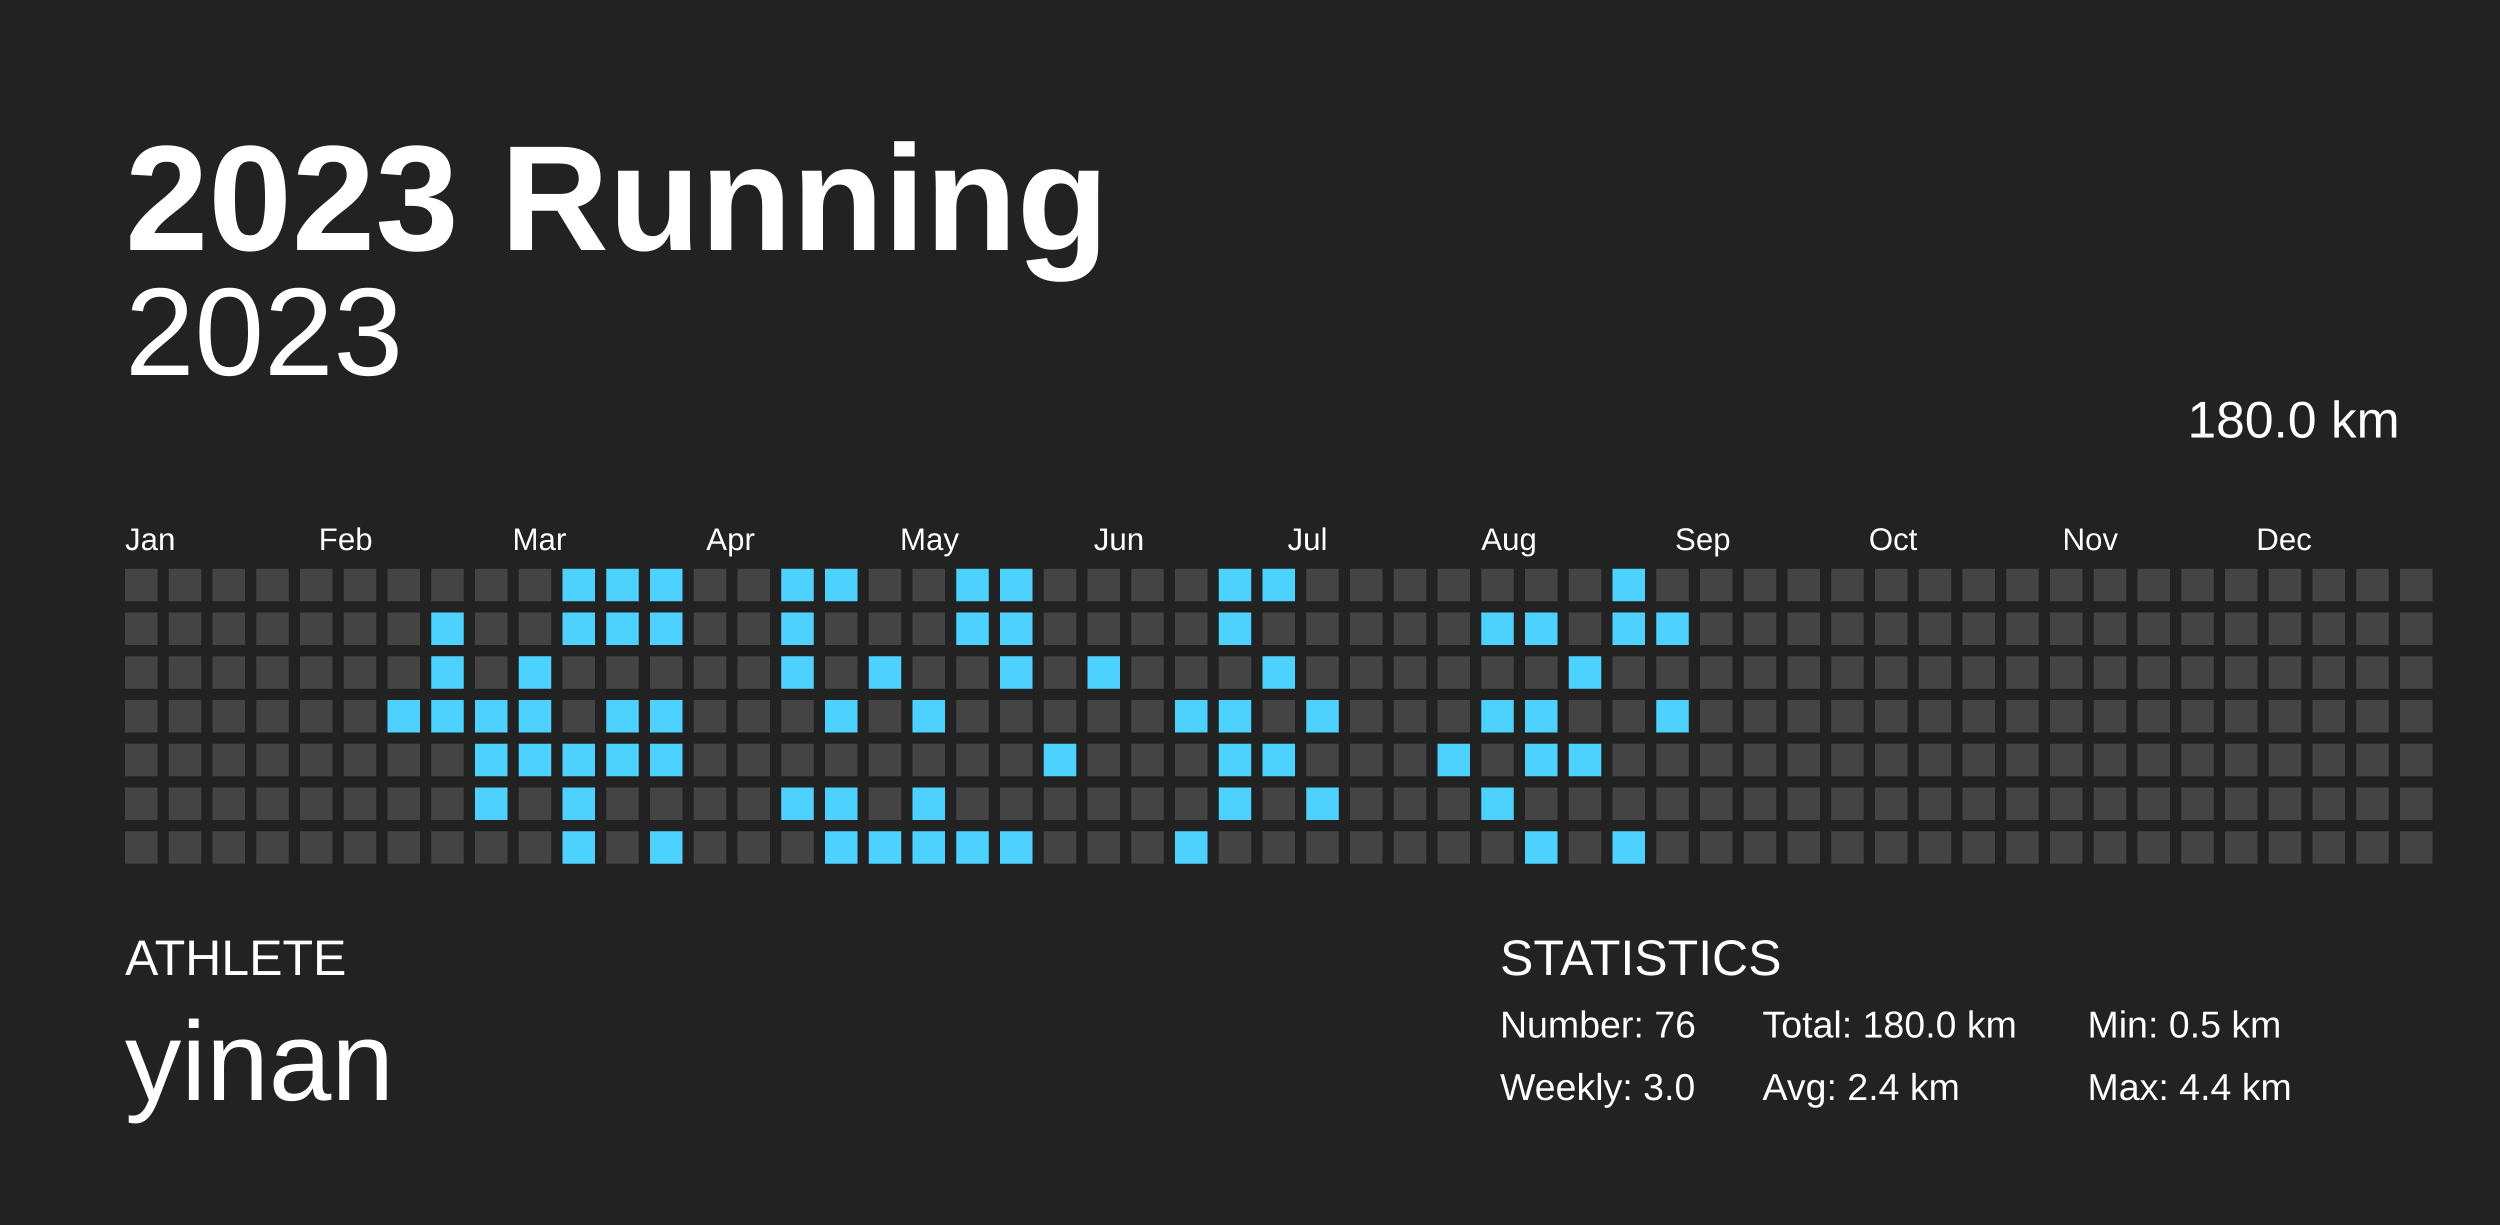
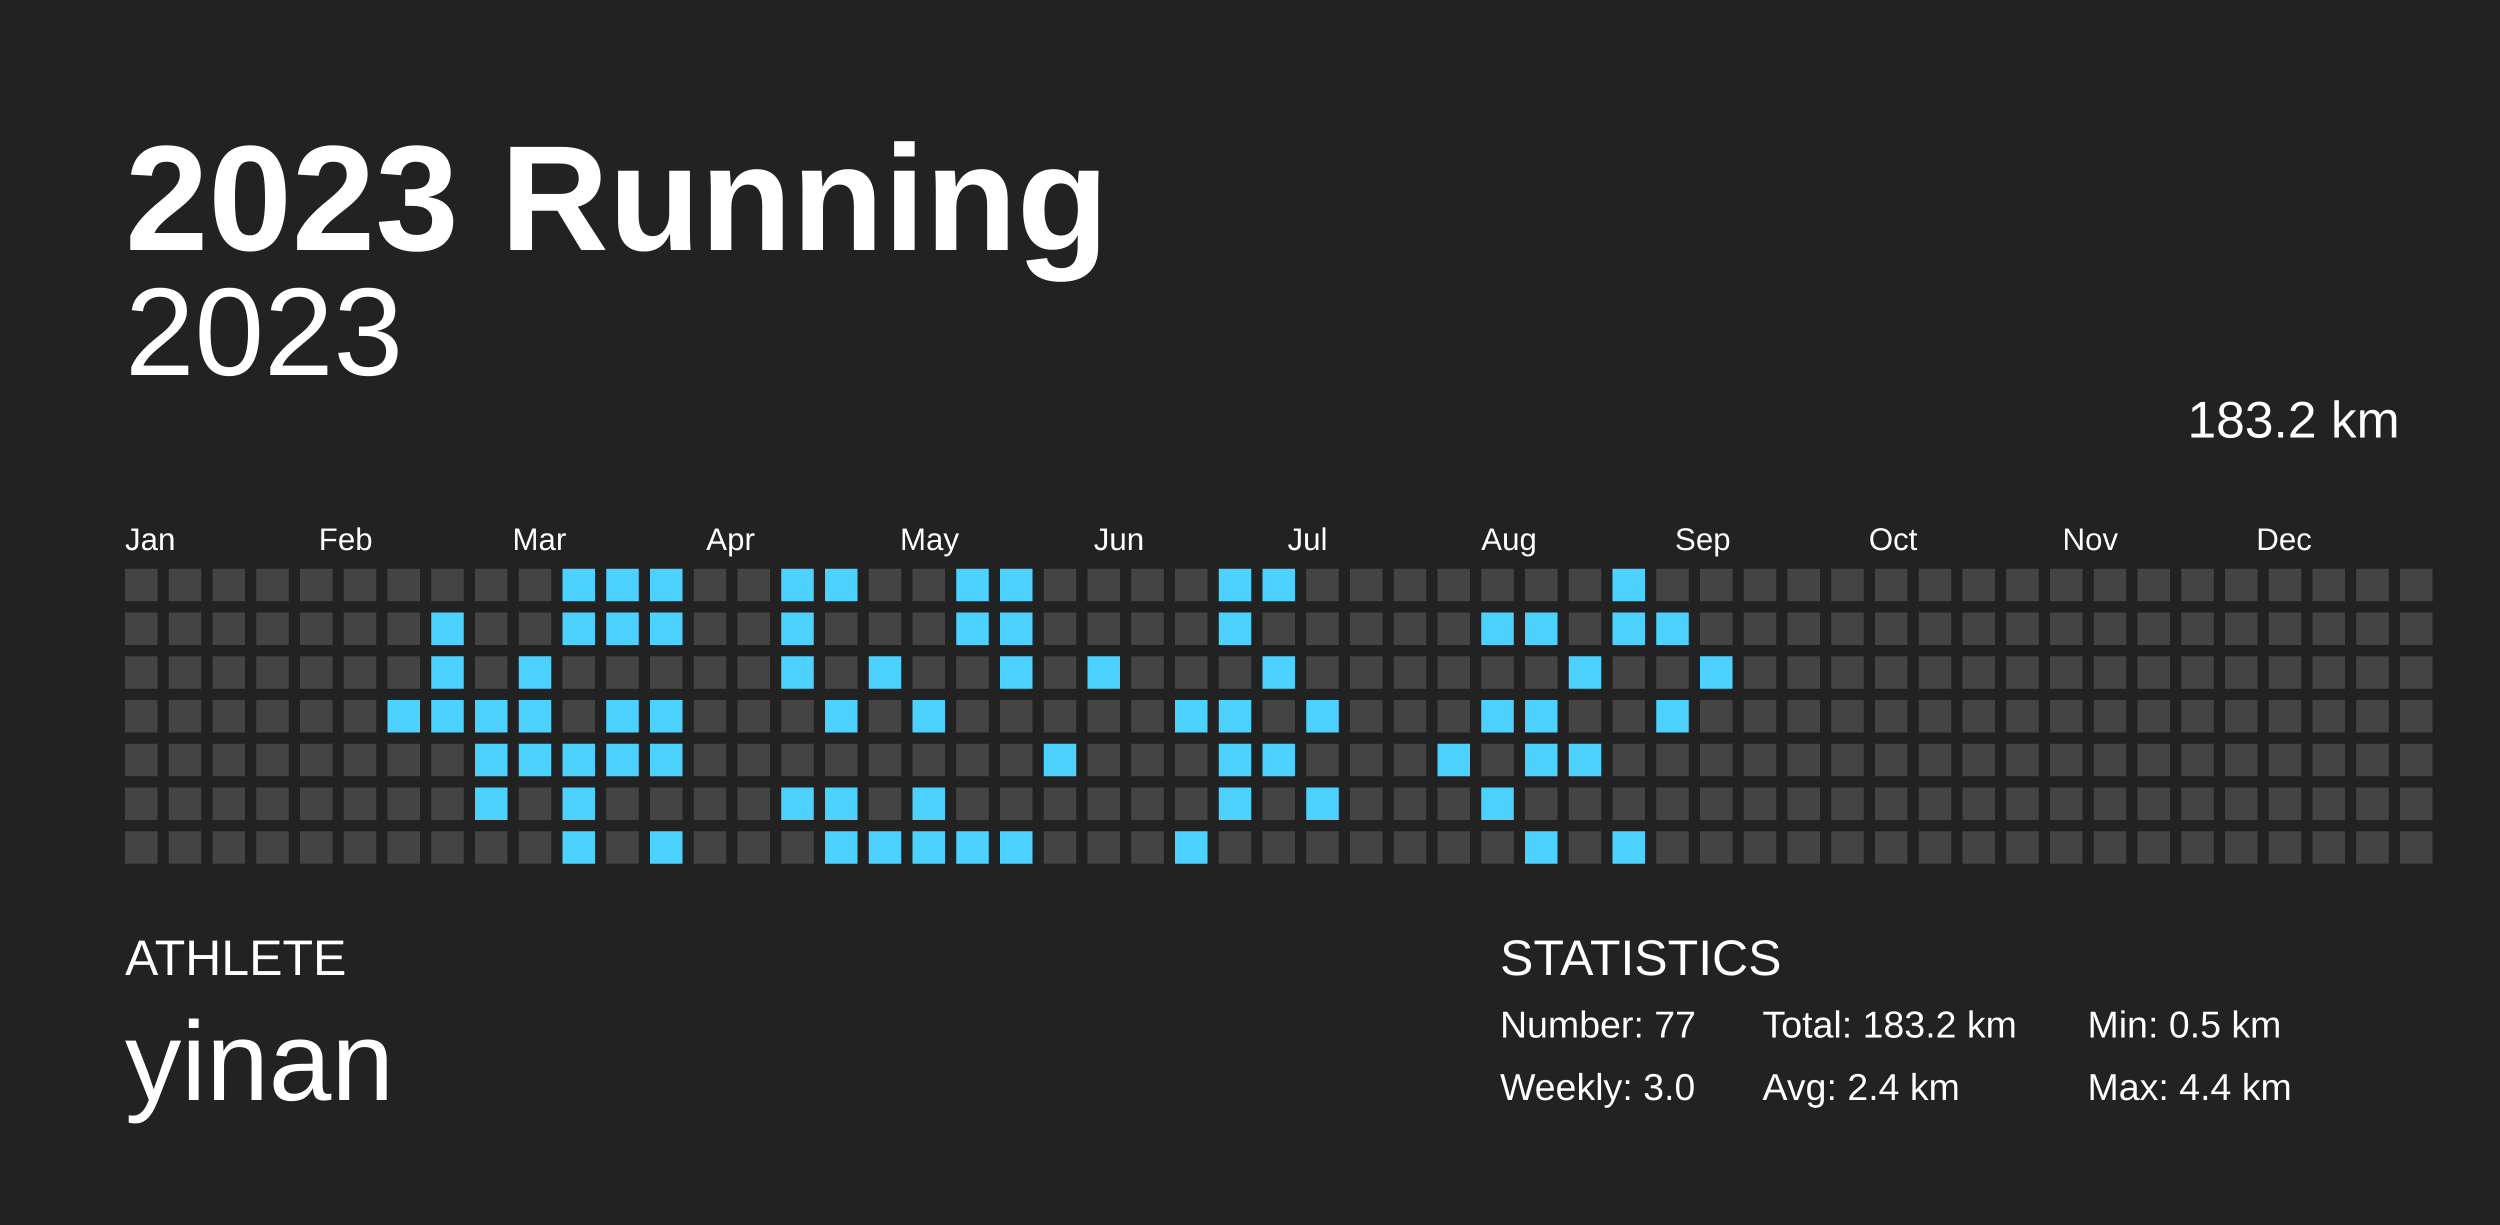
<svg xmlns="http://www.w3.org/2000/svg" baseProfile="full" height="98mm" version="1.1" viewBox="0,0,200,98" width="200mm">
  <defs />
  <rect fill="#222222" height="98" width="200" x="0" y="0" />
  <text fill="#FFFFFF" style="font-size:12px; font-family:Arial; font-weight:bold;" x="10" y="20">2023 Running</text>
  <text fill="#FFFFFF" style="font-size:4px; font-family:Arial" x="10" y="78">ATHLETE</text>
  <text fill="#FFFFFF" style="font-size:9px; font-family:Arial" x="10" y="88">yinan</text>
  <text fill="#FFFFFF" style="font-size:4px; font-family:Arial" x="120" y="78">STATISTICS</text>
-   <text fill="#FFFFFF" style="font-size:3px; font-family:Arial" x="120" y="83">Number: 76</text>
+   <text fill="#FFFFFF" style="font-size:3px; font-family:Arial" x="120" y="83">Number: 77</text>
  <text fill="#FFFFFF" style="font-size:3px; font-family:Arial" x="120" y="88">Weekly: 3.0</text>
-   <text fill="#FFFFFF" style="font-size:3px; font-family:Arial" x="141" y="83">Total: 180.0 km</text>
+   <text fill="#FFFFFF" style="font-size:3px; font-family:Arial" x="141" y="83">Total: 183.2 km</text>
  <text fill="#FFFFFF" style="font-size:3px; font-family:Arial" x="141" y="88">Avg: 2.4 km</text>
  <text fill="#FFFFFF" style="font-size:3px; font-family:Arial" x="167" y="83">Min: 0.5 km</text>
  <text fill="#FFFFFF" style="font-size:3px; font-family:Arial" x="167" y="88">Max: 4.4 km</text>
  <text alignment-baseline="hanging" fill="#FFFFFF" style="font-size:10.0px; font-family:Arial;" x="10" y="30">2023</text>
-   <text alignment-baseline="hanging" fill="#FFFFFF" style="font-size:4.125px; font-family:Arial;" x="175" y="35">180.0 km</text>
+   <text alignment-baseline="hanging" fill="#FFFFFF" style="font-size:4.125px; font-family:Arial;" x="175" y="35">183.2 km</text>
  <text fill="#FFFFFF" style="font-size:2.5px; font-family:Arial" x="10.0" y="44">Jan</text>
  <text fill="#FFFFFF" style="font-size:2.5px; font-family:Arial" x="25.5" y="44">Feb</text>
  <text fill="#FFFFFF" style="font-size:2.5px; font-family:Arial" x="41.0" y="44">Mar</text>
  <text fill="#FFFFFF" style="font-size:2.5px; font-family:Arial" x="56.5" y="44">Apr</text>
  <text fill="#FFFFFF" style="font-size:2.5px; font-family:Arial" x="72.0" y="44">May</text>
  <text fill="#FFFFFF" style="font-size:2.5px; font-family:Arial" x="87.5" y="44">Jun</text>
  <text fill="#FFFFFF" style="font-size:2.5px; font-family:Arial" x="103.0" y="44">Jul</text>
  <text fill="#FFFFFF" style="font-size:2.5px; font-family:Arial" x="118.5" y="44">Aug</text>
  <text fill="#FFFFFF" style="font-size:2.5px; font-family:Arial" x="134.0" y="44">Sep</text>
  <text fill="#FFFFFF" style="font-size:2.5px; font-family:Arial" x="149.5" y="44">Oct</text>
  <text fill="#FFFFFF" style="font-size:2.5px; font-family:Arial" x="165.0" y="44">Nov</text>
  <text fill="#FFFFFF" style="font-size:2.5px; font-family:Arial" x="180.5" y="44">Dec</text>
  <rect fill="#444444" height="2.6" width="2.6" x="10.0" y="45.5" />
  <rect fill="#444444" height="2.6" width="2.6" x="10.0" y="49.0" />
  <rect fill="#444444" height="2.6" width="2.6" x="10.0" y="52.5" />
  <rect fill="#444444" height="2.6" width="2.6" x="10.0" y="56.0" />
  <rect fill="#444444" height="2.6" width="2.6" x="10.0" y="59.5" />
  <rect fill="#444444" height="2.6" width="2.6" x="10.0" y="63.0" />
  <rect fill="#444444" height="2.6" width="2.6" x="10.0" y="66.5" />
  <rect fill="#444444" height="2.6" width="2.6" x="13.5" y="45.5" />
  <rect fill="#444444" height="2.6" width="2.6" x="13.5" y="49.0" />
  <rect fill="#444444" height="2.6" width="2.6" x="13.5" y="52.5" />
  <rect fill="#444444" height="2.6" width="2.6" x="13.5" y="56.0" />
  <rect fill="#444444" height="2.6" width="2.6" x="13.5" y="59.5" />
  <rect fill="#444444" height="2.6" width="2.6" x="13.5" y="63.0" />
  <rect fill="#444444" height="2.6" width="2.6" x="13.5" y="66.5" />
  <rect fill="#444444" height="2.6" width="2.6" x="17.0" y="45.5" />
  <rect fill="#444444" height="2.6" width="2.6" x="17.0" y="49.0" />
  <rect fill="#444444" height="2.6" width="2.6" x="17.0" y="52.5" />
  <rect fill="#444444" height="2.6" width="2.6" x="17.0" y="56.0" />
  <rect fill="#444444" height="2.6" width="2.6" x="17.0" y="59.5" />
  <rect fill="#444444" height="2.6" width="2.6" x="17.0" y="63.0" />
  <rect fill="#444444" height="2.6" width="2.6" x="17.0" y="66.5" />
  <rect fill="#444444" height="2.6" width="2.6" x="20.5" y="45.5" />
  <rect fill="#444444" height="2.6" width="2.6" x="20.5" y="49.0" />
  <rect fill="#444444" height="2.6" width="2.6" x="20.5" y="52.5" />
  <rect fill="#444444" height="2.6" width="2.6" x="20.5" y="56.0" />
  <rect fill="#444444" height="2.6" width="2.6" x="20.5" y="59.5" />
  <rect fill="#444444" height="2.6" width="2.6" x="20.5" y="63.0" />
  <rect fill="#444444" height="2.6" width="2.6" x="20.5" y="66.5" />
  <rect fill="#444444" height="2.6" width="2.6" x="24.0" y="45.5" />
  <rect fill="#444444" height="2.6" width="2.6" x="24.0" y="49.0" />
  <rect fill="#444444" height="2.6" width="2.6" x="24.0" y="52.5" />
  <rect fill="#444444" height="2.6" width="2.6" x="24.0" y="56.0" />
  <rect fill="#444444" height="2.6" width="2.6" x="24.0" y="59.5" />
  <rect fill="#444444" height="2.6" width="2.6" x="24.0" y="63.0" />
  <rect fill="#444444" height="2.6" width="2.6" x="24.0" y="66.5" />
  <rect fill="#444444" height="2.6" width="2.6" x="27.5" y="45.5" />
  <rect fill="#444444" height="2.6" width="2.6" x="27.5" y="49.0" />
  <rect fill="#444444" height="2.6" width="2.6" x="27.5" y="52.5" />
  <rect fill="#444444" height="2.6" width="2.6" x="27.5" y="56.0" />
  <rect fill="#444444" height="2.6" width="2.6" x="27.5" y="59.5" />
  <rect fill="#444444" height="2.6" width="2.6" x="27.5" y="63.0" />
  <rect fill="#444444" height="2.6" width="2.6" x="27.5" y="66.5" />
  <rect fill="#444444" height="2.6" width="2.6" x="31.0" y="45.5" />
  <rect fill="#444444" height="2.6" width="2.6" x="31.0" y="49.0" />
  <rect fill="#444444" height="2.6" width="2.6" x="31.0" y="52.5" />
  <rect fill="#4dd2ff" height="2.6" width="2.6" x="31.0" y="56.0" />
  <rect fill="#444444" height="2.6" width="2.6" x="31.0" y="59.5" />
  <rect fill="#444444" height="2.6" width="2.6" x="31.0" y="63.0" />
  <rect fill="#444444" height="2.6" width="2.6" x="31.0" y="66.5" />
  <rect fill="#444444" height="2.6" width="2.6" x="34.5" y="45.5" />
  <rect fill="#4dd2ff" height="2.6" width="2.6" x="34.5" y="49.0" />
  <rect fill="#4dd2ff" height="2.6" width="2.6" x="34.5" y="52.5" />
  <rect fill="#4dd2ff" height="2.6" width="2.6" x="34.5" y="56.0" />
  <rect fill="#444444" height="2.6" width="2.6" x="34.5" y="59.5" />
  <rect fill="#444444" height="2.6" width="2.6" x="34.5" y="63.0" />
  <rect fill="#444444" height="2.6" width="2.6" x="34.5" y="66.5" />
  <rect fill="#444444" height="2.6" width="2.6" x="38.0" y="45.5" />
  <rect fill="#444444" height="2.6" width="2.6" x="38.0" y="49.0" />
  <rect fill="#444444" height="2.6" width="2.6" x="38.0" y="52.5" />
  <rect fill="#4dd2ff" height="2.6" width="2.6" x="38.0" y="56.0" />
  <rect fill="#4dd2ff" height="2.6" width="2.6" x="38.0" y="59.5" />
  <rect fill="#4dd2ff" height="2.6" width="2.6" x="38.0" y="63.0" />
  <rect fill="#444444" height="2.6" width="2.6" x="38.0" y="66.5" />
  <rect fill="#444444" height="2.6" width="2.6" x="41.5" y="45.5" />
  <rect fill="#444444" height="2.6" width="2.6" x="41.5" y="49.0" />
  <rect fill="#4dd2ff" height="2.6" width="2.6" x="41.5" y="52.5" />
  <rect fill="#4dd2ff" height="2.6" width="2.6" x="41.5" y="56.0" />
  <rect fill="#4dd2ff" height="2.6" width="2.6" x="41.5" y="59.5" />
  <rect fill="#444444" height="2.6" width="2.6" x="41.5" y="63.0" />
  <rect fill="#444444" height="2.6" width="2.6" x="41.5" y="66.5" />
  <rect fill="#4dd2ff" height="2.6" width="2.6" x="45.0" y="45.5" />
  <rect fill="#4dd2ff" height="2.6" width="2.6" x="45.0" y="49.0" />
  <rect fill="#444444" height="2.6" width="2.6" x="45.0" y="52.5" />
  <rect fill="#444444" height="2.6" width="2.6" x="45.0" y="56.0" />
  <rect fill="#4dd2ff" height="2.6" width="2.6" x="45.0" y="59.5" />
  <rect fill="#4dd2ff" height="2.6" width="2.6" x="45.0" y="63.0" />
  <rect fill="#4dd2ff" height="2.6" width="2.6" x="45.0" y="66.5" />
  <rect fill="#4dd2ff" height="2.6" width="2.6" x="48.5" y="45.5" />
  <rect fill="#4dd2ff" height="2.6" width="2.6" x="48.5" y="49.0" />
  <rect fill="#444444" height="2.6" width="2.6" x="48.5" y="52.5" />
  <rect fill="#4dd2ff" height="2.6" width="2.6" x="48.5" y="56.0" />
  <rect fill="#4dd2ff" height="2.6" width="2.6" x="48.5" y="59.5" />
  <rect fill="#444444" height="2.6" width="2.6" x="48.5" y="63.0" />
  <rect fill="#444444" height="2.6" width="2.6" x="48.5" y="66.5" />
  <rect fill="#4dd2ff" height="2.6" width="2.6" x="52.0" y="45.5" />
  <rect fill="#4dd2ff" height="2.6" width="2.6" x="52.0" y="49.0" />
  <rect fill="#444444" height="2.6" width="2.6" x="52.0" y="52.5" />
  <rect fill="#4dd2ff" height="2.6" width="2.6" x="52.0" y="56.0" />
  <rect fill="#4dd2ff" height="2.6" width="2.6" x="52.0" y="59.5" />
  <rect fill="#444444" height="2.6" width="2.6" x="52.0" y="63.0" />
  <rect fill="#4dd2ff" height="2.6" width="2.6" x="52.0" y="66.5" />
  <rect fill="#444444" height="2.6" width="2.6" x="55.5" y="45.5" />
  <rect fill="#444444" height="2.6" width="2.6" x="55.5" y="49.0" />
  <rect fill="#444444" height="2.6" width="2.6" x="55.5" y="52.5" />
  <rect fill="#444444" height="2.6" width="2.6" x="55.5" y="56.0" />
  <rect fill="#444444" height="2.6" width="2.6" x="55.5" y="59.5" />
  <rect fill="#444444" height="2.6" width="2.6" x="55.5" y="63.0" />
  <rect fill="#444444" height="2.6" width="2.6" x="55.5" y="66.5" />
  <rect fill="#444444" height="2.6" width="2.6" x="59.0" y="45.5" />
  <rect fill="#444444" height="2.6" width="2.6" x="59.0" y="49.0" />
  <rect fill="#444444" height="2.6" width="2.6" x="59.0" y="52.5" />
  <rect fill="#444444" height="2.6" width="2.6" x="59.0" y="56.0" />
  <rect fill="#444444" height="2.6" width="2.6" x="59.0" y="59.5" />
  <rect fill="#444444" height="2.6" width="2.6" x="59.0" y="63.0" />
  <rect fill="#444444" height="2.6" width="2.6" x="59.0" y="66.5" />
  <rect fill="#4dd2ff" height="2.6" width="2.6" x="62.5" y="45.5" />
  <rect fill="#4dd2ff" height="2.6" width="2.6" x="62.5" y="49.0" />
  <rect fill="#4dd2ff" height="2.6" width="2.6" x="62.5" y="52.5" />
  <rect fill="#444444" height="2.6" width="2.6" x="62.5" y="56.0" />
  <rect fill="#444444" height="2.6" width="2.6" x="62.5" y="59.5" />
  <rect fill="#4dd2ff" height="2.6" width="2.6" x="62.5" y="63.0" />
  <rect fill="#444444" height="2.6" width="2.6" x="62.5" y="66.5" />
  <rect fill="#4dd2ff" height="2.6" width="2.6" x="66.0" y="45.5" />
  <rect fill="#444444" height="2.6" width="2.6" x="66.0" y="49.0" />
  <rect fill="#444444" height="2.6" width="2.6" x="66.0" y="52.5" />
  <rect fill="#4dd2ff" height="2.6" width="2.6" x="66.0" y="56.0" />
  <rect fill="#444444" height="2.6" width="2.6" x="66.0" y="59.5" />
  <rect fill="#4dd2ff" height="2.6" width="2.6" x="66.0" y="63.0" />
  <rect fill="#4dd2ff" height="2.6" width="2.6" x="66.0" y="66.5" />
  <rect fill="#444444" height="2.6" width="2.6" x="69.5" y="45.5" />
  <rect fill="#444444" height="2.6" width="2.6" x="69.5" y="49.0" />
  <rect fill="#4dd2ff" height="2.6" width="2.6" x="69.5" y="52.5" />
  <rect fill="#444444" height="2.6" width="2.6" x="69.5" y="56.0" />
  <rect fill="#444444" height="2.6" width="2.6" x="69.5" y="59.5" />
  <rect fill="#444444" height="2.6" width="2.6" x="69.5" y="63.0" />
  <rect fill="#4dd2ff" height="2.6" width="2.6" x="69.5" y="66.5" />
  <rect fill="#444444" height="2.6" width="2.6" x="73.0" y="45.5" />
  <rect fill="#444444" height="2.6" width="2.6" x="73.0" y="49.0" />
  <rect fill="#444444" height="2.6" width="2.6" x="73.0" y="52.5" />
  <rect fill="#4dd2ff" height="2.6" width="2.6" x="73.0" y="56.0" />
  <rect fill="#444444" height="2.6" width="2.6" x="73.0" y="59.5" />
  <rect fill="#4dd2ff" height="2.6" width="2.6" x="73.0" y="63.0" />
  <rect fill="#4dd2ff" height="2.6" width="2.6" x="73.0" y="66.5" />
  <rect fill="#4dd2ff" height="2.6" width="2.6" x="76.5" y="45.5" />
  <rect fill="#4dd2ff" height="2.6" width="2.6" x="76.5" y="49.0" />
  <rect fill="#444444" height="2.6" width="2.6" x="76.5" y="52.5" />
  <rect fill="#444444" height="2.6" width="2.6" x="76.5" y="56.0" />
  <rect fill="#444444" height="2.6" width="2.6" x="76.5" y="59.5" />
  <rect fill="#444444" height="2.6" width="2.6" x="76.5" y="63.0" />
  <rect fill="#4dd2ff" height="2.6" width="2.6" x="76.5" y="66.5" />
  <rect fill="#4dd2ff" height="2.6" width="2.6" x="80.0" y="45.5" />
  <rect fill="#4dd2ff" height="2.6" width="2.6" x="80.0" y="49.0" />
  <rect fill="#4dd2ff" height="2.6" width="2.6" x="80.0" y="52.5" />
  <rect fill="#444444" height="2.6" width="2.6" x="80.0" y="56.0" />
  <rect fill="#444444" height="2.6" width="2.6" x="80.0" y="59.5" />
  <rect fill="#444444" height="2.6" width="2.6" x="80.0" y="63.0" />
  <rect fill="#4dd2ff" height="2.6" width="2.6" x="80.0" y="66.5" />
  <rect fill="#444444" height="2.6" width="2.6" x="83.5" y="45.5" />
  <rect fill="#444444" height="2.6" width="2.6" x="83.5" y="49.0" />
  <rect fill="#444444" height="2.6" width="2.6" x="83.5" y="52.5" />
  <rect fill="#444444" height="2.6" width="2.6" x="83.5" y="56.0" />
  <rect fill="#4dd2ff" height="2.6" width="2.6" x="83.5" y="59.5" />
  <rect fill="#444444" height="2.6" width="2.6" x="83.5" y="63.0" />
  <rect fill="#444444" height="2.6" width="2.6" x="83.5" y="66.5" />
  <rect fill="#444444" height="2.6" width="2.6" x="87.0" y="45.5" />
  <rect fill="#444444" height="2.6" width="2.6" x="87.0" y="49.0" />
  <rect fill="#4dd2ff" height="2.6" width="2.6" x="87.0" y="52.5" />
  <rect fill="#444444" height="2.6" width="2.6" x="87.0" y="56.0" />
  <rect fill="#444444" height="2.6" width="2.6" x="87.0" y="59.5" />
  <rect fill="#444444" height="2.6" width="2.6" x="87.0" y="63.0" />
  <rect fill="#444444" height="2.6" width="2.6" x="87.0" y="66.5" />
  <rect fill="#444444" height="2.6" width="2.6" x="90.5" y="45.5" />
  <rect fill="#444444" height="2.6" width="2.6" x="90.5" y="49.0" />
  <rect fill="#444444" height="2.6" width="2.6" x="90.5" y="52.5" />
  <rect fill="#444444" height="2.6" width="2.6" x="90.5" y="56.0" />
  <rect fill="#444444" height="2.6" width="2.6" x="90.5" y="59.5" />
  <rect fill="#444444" height="2.6" width="2.6" x="90.5" y="63.0" />
  <rect fill="#444444" height="2.6" width="2.6" x="90.5" y="66.5" />
  <rect fill="#444444" height="2.6" width="2.6" x="94.0" y="45.5" />
  <rect fill="#444444" height="2.6" width="2.6" x="94.0" y="49.0" />
  <rect fill="#444444" height="2.6" width="2.6" x="94.0" y="52.5" />
  <rect fill="#4dd2ff" height="2.6" width="2.6" x="94.0" y="56.0" />
  <rect fill="#444444" height="2.6" width="2.6" x="94.0" y="59.5" />
  <rect fill="#444444" height="2.6" width="2.6" x="94.0" y="63.0" />
  <rect fill="#4dd2ff" height="2.6" width="2.6" x="94.0" y="66.5" />
  <rect fill="#4dd2ff" height="2.6" width="2.6" x="97.5" y="45.5" />
  <rect fill="#4dd2ff" height="2.6" width="2.6" x="97.5" y="49.0" />
  <rect fill="#444444" height="2.6" width="2.6" x="97.5" y="52.5" />
  <rect fill="#4dd2ff" height="2.6" width="2.6" x="97.5" y="56.0" />
  <rect fill="#4dd2ff" height="2.6" width="2.6" x="97.5" y="59.5" />
  <rect fill="#4dd2ff" height="2.6" width="2.6" x="97.5" y="63.0" />
  <rect fill="#444444" height="2.6" width="2.6" x="97.5" y="66.5" />
  <rect fill="#4dd2ff" height="2.6" width="2.6" x="101.0" y="45.5" />
  <rect fill="#444444" height="2.6" width="2.6" x="101.0" y="49.0" />
  <rect fill="#4dd2ff" height="2.6" width="2.6" x="101.0" y="52.5" />
  <rect fill="#444444" height="2.6" width="2.6" x="101.0" y="56.0" />
  <rect fill="#4dd2ff" height="2.6" width="2.6" x="101.0" y="59.5" />
  <rect fill="#444444" height="2.6" width="2.6" x="101.0" y="63.0" />
  <rect fill="#444444" height="2.6" width="2.6" x="101.0" y="66.5" />
  <rect fill="#444444" height="2.6" width="2.6" x="104.5" y="45.5" />
  <rect fill="#444444" height="2.6" width="2.6" x="104.5" y="49.0" />
  <rect fill="#444444" height="2.6" width="2.6" x="104.5" y="52.5" />
  <rect fill="#4dd2ff" height="2.6" width="2.6" x="104.5" y="56.0" />
  <rect fill="#444444" height="2.6" width="2.6" x="104.5" y="59.5" />
  <rect fill="#4dd2ff" height="2.6" width="2.6" x="104.5" y="63.0" />
  <rect fill="#444444" height="2.6" width="2.6" x="104.5" y="66.5" />
  <rect fill="#444444" height="2.6" width="2.6" x="108.0" y="45.5" />
  <rect fill="#444444" height="2.6" width="2.6" x="108.0" y="49.0" />
  <rect fill="#444444" height="2.6" width="2.6" x="108.0" y="52.5" />
  <rect fill="#444444" height="2.6" width="2.6" x="108.0" y="56.0" />
  <rect fill="#444444" height="2.6" width="2.6" x="108.0" y="59.5" />
  <rect fill="#444444" height="2.6" width="2.6" x="108.0" y="63.0" />
  <rect fill="#444444" height="2.6" width="2.6" x="108.0" y="66.5" />
  <rect fill="#444444" height="2.6" width="2.6" x="111.5" y="45.5" />
  <rect fill="#444444" height="2.6" width="2.6" x="111.5" y="49.0" />
  <rect fill="#444444" height="2.6" width="2.6" x="111.5" y="52.5" />
  <rect fill="#444444" height="2.6" width="2.6" x="111.5" y="56.0" />
  <rect fill="#444444" height="2.6" width="2.6" x="111.5" y="59.5" />
  <rect fill="#444444" height="2.6" width="2.6" x="111.5" y="63.0" />
  <rect fill="#444444" height="2.6" width="2.6" x="111.5" y="66.5" />
  <rect fill="#444444" height="2.6" width="2.6" x="115.0" y="45.5" />
  <rect fill="#444444" height="2.6" width="2.6" x="115.0" y="49.0" />
  <rect fill="#444444" height="2.6" width="2.6" x="115.0" y="52.5" />
  <rect fill="#444444" height="2.6" width="2.6" x="115.0" y="56.0" />
  <rect fill="#4dd2ff" height="2.6" width="2.6" x="115.0" y="59.5" />
  <rect fill="#444444" height="2.6" width="2.6" x="115.0" y="63.0" />
  <rect fill="#444444" height="2.6" width="2.6" x="115.0" y="66.5" />
  <rect fill="#444444" height="2.6" width="2.6" x="118.5" y="45.5" />
  <rect fill="#4dd2ff" height="2.6" width="2.6" x="118.5" y="49.0" />
  <rect fill="#444444" height="2.6" width="2.6" x="118.5" y="52.5" />
  <rect fill="#4dd2ff" height="2.6" width="2.6" x="118.5" y="56.0" />
  <rect fill="#444444" height="2.6" width="2.6" x="118.5" y="59.5" />
  <rect fill="#4dd2ff" height="2.6" width="2.6" x="118.5" y="63.0" />
  <rect fill="#444444" height="2.6" width="2.6" x="118.5" y="66.5" />
  <rect fill="#444444" height="2.6" width="2.6" x="122.0" y="45.5" />
  <rect fill="#4dd2ff" height="2.6" width="2.6" x="122.0" y="49.0" />
  <rect fill="#444444" height="2.6" width="2.6" x="122.0" y="52.5" />
  <rect fill="#4dd2ff" height="2.6" width="2.6" x="122.0" y="56.0" />
  <rect fill="#4dd2ff" height="2.6" width="2.6" x="122.0" y="59.5" />
  <rect fill="#444444" height="2.6" width="2.6" x="122.0" y="63.0" />
  <rect fill="#4dd2ff" height="2.6" width="2.6" x="122.0" y="66.5" />
  <rect fill="#444444" height="2.6" width="2.6" x="125.5" y="45.5" />
  <rect fill="#444444" height="2.6" width="2.6" x="125.5" y="49.0" />
  <rect fill="#4dd2ff" height="2.6" width="2.6" x="125.5" y="52.5" />
  <rect fill="#444444" height="2.6" width="2.6" x="125.5" y="56.0" />
  <rect fill="#4dd2ff" height="2.6" width="2.6" x="125.5" y="59.5" />
  <rect fill="#444444" height="2.6" width="2.6" x="125.5" y="63.0" />
  <rect fill="#444444" height="2.6" width="2.6" x="125.5" y="66.5" />
  <rect fill="#4dd2ff" height="2.6" width="2.6" x="129.0" y="45.5" />
  <rect fill="#4dd2ff" height="2.6" width="2.6" x="129.0" y="49.0" />
  <rect fill="#444444" height="2.6" width="2.6" x="129.0" y="52.5" />
  <rect fill="#444444" height="2.6" width="2.6" x="129.0" y="56.0" />
  <rect fill="#444444" height="2.6" width="2.6" x="129.0" y="59.5" />
  <rect fill="#444444" height="2.6" width="2.6" x="129.0" y="63.0" />
  <rect fill="#4dd2ff" height="2.6" width="2.6" x="129.0" y="66.5" />
  <rect fill="#444444" height="2.6" width="2.6" x="132.5" y="45.5" />
  <rect fill="#4dd2ff" height="2.6" width="2.6" x="132.5" y="49.0" />
  <rect fill="#444444" height="2.6" width="2.6" x="132.5" y="52.5" />
  <rect fill="#4dd2ff" height="2.6" width="2.6" x="132.5" y="56.0" />
  <rect fill="#444444" height="2.6" width="2.6" x="132.5" y="59.5" />
  <rect fill="#444444" height="2.6" width="2.6" x="132.5" y="63.0" />
  <rect fill="#444444" height="2.6" width="2.6" x="132.5" y="66.5" />
  <rect fill="#444444" height="2.6" width="2.6" x="136.0" y="45.5" />
  <rect fill="#444444" height="2.6" width="2.6" x="136.0" y="49.0" />
-   <rect fill="#444444" height="2.6" width="2.6" x="136.0" y="52.5" />
+   <rect fill="#4dd2ff" height="2.6" width="2.6" x="136.0" y="52.5" />
  <rect fill="#444444" height="2.6" width="2.6" x="136.0" y="56.0" />
  <rect fill="#444444" height="2.6" width="2.6" x="136.0" y="59.5" />
  <rect fill="#444444" height="2.6" width="2.6" x="136.0" y="63.0" />
  <rect fill="#444444" height="2.6" width="2.6" x="136.0" y="66.5" />
  <rect fill="#444444" height="2.6" width="2.6" x="139.5" y="45.5" />
  <rect fill="#444444" height="2.6" width="2.6" x="139.5" y="49.0" />
  <rect fill="#444444" height="2.6" width="2.6" x="139.5" y="52.5" />
  <rect fill="#444444" height="2.6" width="2.6" x="139.5" y="56.0" />
  <rect fill="#444444" height="2.6" width="2.6" x="139.5" y="59.5" />
  <rect fill="#444444" height="2.6" width="2.6" x="139.5" y="63.0" />
  <rect fill="#444444" height="2.6" width="2.6" x="139.5" y="66.5" />
  <rect fill="#444444" height="2.6" width="2.6" x="143.0" y="45.5" />
  <rect fill="#444444" height="2.6" width="2.6" x="143.0" y="49.0" />
  <rect fill="#444444" height="2.6" width="2.6" x="143.0" y="52.5" />
  <rect fill="#444444" height="2.6" width="2.6" x="143.0" y="56.0" />
  <rect fill="#444444" height="2.6" width="2.6" x="143.0" y="59.5" />
  <rect fill="#444444" height="2.6" width="2.6" x="143.0" y="63.0" />
  <rect fill="#444444" height="2.6" width="2.6" x="143.0" y="66.5" />
  <rect fill="#444444" height="2.6" width="2.6" x="146.5" y="45.5" />
  <rect fill="#444444" height="2.6" width="2.6" x="146.5" y="49.0" />
  <rect fill="#444444" height="2.6" width="2.6" x="146.5" y="52.5" />
  <rect fill="#444444" height="2.6" width="2.6" x="146.5" y="56.0" />
  <rect fill="#444444" height="2.6" width="2.6" x="146.5" y="59.5" />
  <rect fill="#444444" height="2.6" width="2.6" x="146.5" y="63.0" />
  <rect fill="#444444" height="2.6" width="2.6" x="146.5" y="66.5" />
  <rect fill="#444444" height="2.6" width="2.6" x="150.0" y="45.5" />
  <rect fill="#444444" height="2.6" width="2.6" x="150.0" y="49.0" />
  <rect fill="#444444" height="2.6" width="2.6" x="150.0" y="52.5" />
  <rect fill="#444444" height="2.6" width="2.6" x="150.0" y="56.0" />
  <rect fill="#444444" height="2.6" width="2.6" x="150.0" y="59.5" />
  <rect fill="#444444" height="2.6" width="2.6" x="150.0" y="63.0" />
  <rect fill="#444444" height="2.6" width="2.6" x="150.0" y="66.5" />
  <rect fill="#444444" height="2.6" width="2.6" x="153.5" y="45.5" />
  <rect fill="#444444" height="2.6" width="2.6" x="153.5" y="49.0" />
  <rect fill="#444444" height="2.6" width="2.6" x="153.5" y="52.5" />
  <rect fill="#444444" height="2.6" width="2.6" x="153.5" y="56.0" />
  <rect fill="#444444" height="2.6" width="2.6" x="153.5" y="59.5" />
  <rect fill="#444444" height="2.6" width="2.6" x="153.5" y="63.0" />
  <rect fill="#444444" height="2.6" width="2.6" x="153.5" y="66.5" />
  <rect fill="#444444" height="2.6" width="2.6" x="157.0" y="45.5" />
  <rect fill="#444444" height="2.6" width="2.6" x="157.0" y="49.0" />
  <rect fill="#444444" height="2.6" width="2.6" x="157.0" y="52.5" />
  <rect fill="#444444" height="2.6" width="2.6" x="157.0" y="56.0" />
  <rect fill="#444444" height="2.6" width="2.6" x="157.0" y="59.5" />
  <rect fill="#444444" height="2.6" width="2.6" x="157.0" y="63.0" />
  <rect fill="#444444" height="2.6" width="2.6" x="157.0" y="66.5" />
  <rect fill="#444444" height="2.6" width="2.6" x="160.5" y="45.5" />
  <rect fill="#444444" height="2.6" width="2.6" x="160.5" y="49.0" />
  <rect fill="#444444" height="2.6" width="2.6" x="160.5" y="52.5" />
  <rect fill="#444444" height="2.6" width="2.6" x="160.5" y="56.0" />
  <rect fill="#444444" height="2.6" width="2.6" x="160.5" y="59.5" />
  <rect fill="#444444" height="2.6" width="2.6" x="160.5" y="63.0" />
  <rect fill="#444444" height="2.6" width="2.6" x="160.5" y="66.5" />
  <rect fill="#444444" height="2.6" width="2.6" x="164.0" y="45.5" />
  <rect fill="#444444" height="2.6" width="2.6" x="164.0" y="49.0" />
  <rect fill="#444444" height="2.6" width="2.6" x="164.0" y="52.5" />
  <rect fill="#444444" height="2.6" width="2.6" x="164.0" y="56.0" />
  <rect fill="#444444" height="2.6" width="2.6" x="164.0" y="59.5" />
  <rect fill="#444444" height="2.6" width="2.6" x="164.0" y="63.0" />
  <rect fill="#444444" height="2.6" width="2.6" x="164.0" y="66.5" />
  <rect fill="#444444" height="2.6" width="2.6" x="167.5" y="45.5" />
  <rect fill="#444444" height="2.6" width="2.6" x="167.5" y="49.0" />
  <rect fill="#444444" height="2.6" width="2.6" x="167.5" y="52.5" />
  <rect fill="#444444" height="2.6" width="2.6" x="167.5" y="56.0" />
  <rect fill="#444444" height="2.6" width="2.6" x="167.5" y="59.5" />
  <rect fill="#444444" height="2.6" width="2.6" x="167.5" y="63.0" />
  <rect fill="#444444" height="2.6" width="2.6" x="167.5" y="66.5" />
  <rect fill="#444444" height="2.6" width="2.6" x="171.0" y="45.5" />
  <rect fill="#444444" height="2.6" width="2.6" x="171.0" y="49.0" />
  <rect fill="#444444" height="2.6" width="2.6" x="171.0" y="52.5" />
  <rect fill="#444444" height="2.6" width="2.6" x="171.0" y="56.0" />
  <rect fill="#444444" height="2.6" width="2.6" x="171.0" y="59.5" />
  <rect fill="#444444" height="2.6" width="2.6" x="171.0" y="63.0" />
  <rect fill="#444444" height="2.6" width="2.6" x="171.0" y="66.5" />
  <rect fill="#444444" height="2.6" width="2.6" x="174.5" y="45.5" />
  <rect fill="#444444" height="2.6" width="2.6" x="174.5" y="49.0" />
  <rect fill="#444444" height="2.6" width="2.6" x="174.5" y="52.5" />
  <rect fill="#444444" height="2.6" width="2.6" x="174.5" y="56.0" />
  <rect fill="#444444" height="2.6" width="2.6" x="174.5" y="59.5" />
  <rect fill="#444444" height="2.6" width="2.6" x="174.5" y="63.0" />
  <rect fill="#444444" height="2.6" width="2.6" x="174.5" y="66.5" />
  <rect fill="#444444" height="2.6" width="2.6" x="178.0" y="45.5" />
  <rect fill="#444444" height="2.6" width="2.6" x="178.0" y="49.0" />
  <rect fill="#444444" height="2.6" width="2.6" x="178.0" y="52.5" />
  <rect fill="#444444" height="2.6" width="2.6" x="178.0" y="56.0" />
  <rect fill="#444444" height="2.6" width="2.6" x="178.0" y="59.5" />
  <rect fill="#444444" height="2.6" width="2.6" x="178.0" y="63.0" />
  <rect fill="#444444" height="2.6" width="2.6" x="178.0" y="66.5" />
  <rect fill="#444444" height="2.6" width="2.6" x="181.5" y="45.5" />
  <rect fill="#444444" height="2.6" width="2.6" x="181.5" y="49.0" />
  <rect fill="#444444" height="2.6" width="2.6" x="181.5" y="52.5" />
  <rect fill="#444444" height="2.6" width="2.6" x="181.5" y="56.0" />
  <rect fill="#444444" height="2.6" width="2.6" x="181.5" y="59.5" />
  <rect fill="#444444" height="2.6" width="2.6" x="181.5" y="63.0" />
  <rect fill="#444444" height="2.6" width="2.6" x="181.5" y="66.5" />
  <rect fill="#444444" height="2.6" width="2.6" x="185.0" y="45.5" />
  <rect fill="#444444" height="2.6" width="2.6" x="185.0" y="49.0" />
  <rect fill="#444444" height="2.6" width="2.6" x="185.0" y="52.5" />
  <rect fill="#444444" height="2.6" width="2.6" x="185.0" y="56.0" />
  <rect fill="#444444" height="2.6" width="2.6" x="185.0" y="59.5" />
  <rect fill="#444444" height="2.6" width="2.6" x="185.0" y="63.0" />
  <rect fill="#444444" height="2.6" width="2.6" x="185.0" y="66.5" />
  <rect fill="#444444" height="2.6" width="2.6" x="188.5" y="45.5" />
  <rect fill="#444444" height="2.6" width="2.6" x="188.5" y="49.0" />
  <rect fill="#444444" height="2.6" width="2.6" x="188.5" y="52.5" />
  <rect fill="#444444" height="2.6" width="2.6" x="188.5" y="56.0" />
  <rect fill="#444444" height="2.6" width="2.6" x="188.5" y="59.5" />
  <rect fill="#444444" height="2.6" width="2.6" x="188.5" y="63.0" />
  <rect fill="#444444" height="2.6" width="2.6" x="188.5" y="66.5" />
  <rect fill="#444444" height="2.6" width="2.6" x="192.0" y="45.5" />
  <rect fill="#444444" height="2.6" width="2.6" x="192.0" y="49.0" />
  <rect fill="#444444" height="2.6" width="2.6" x="192.0" y="52.5" />
  <rect fill="#444444" height="2.6" width="2.6" x="192.0" y="56.0" />
  <rect fill="#444444" height="2.6" width="2.6" x="192.0" y="59.5" />
  <rect fill="#444444" height="2.6" width="2.6" x="192.0" y="63.0" />
  <rect fill="#444444" height="2.6" width="2.6" x="192.0" y="66.5" />
</svg>
